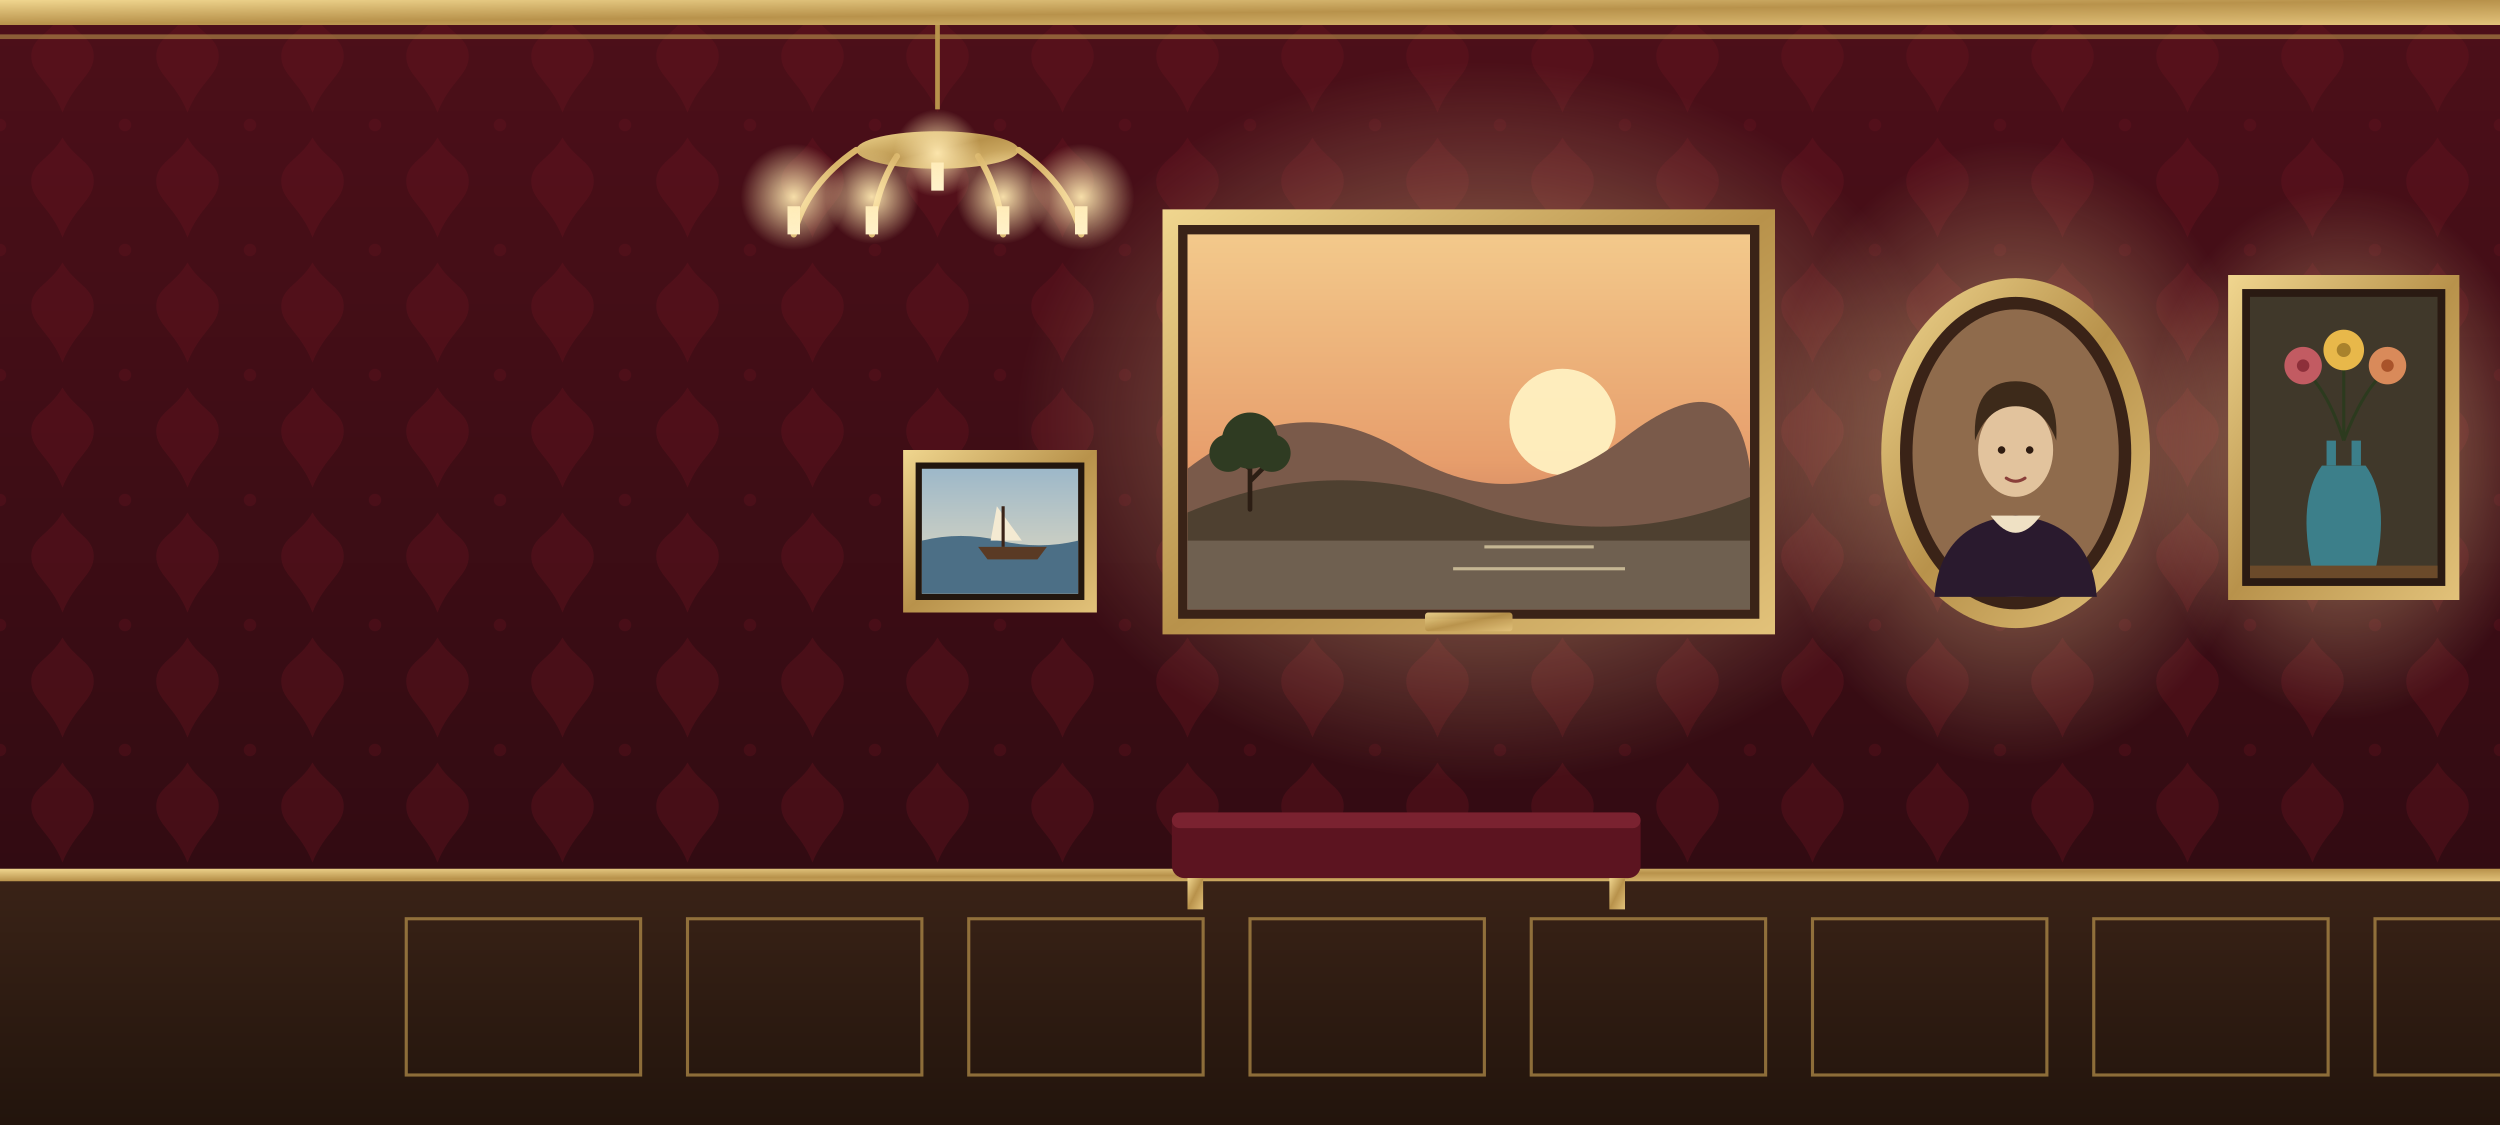
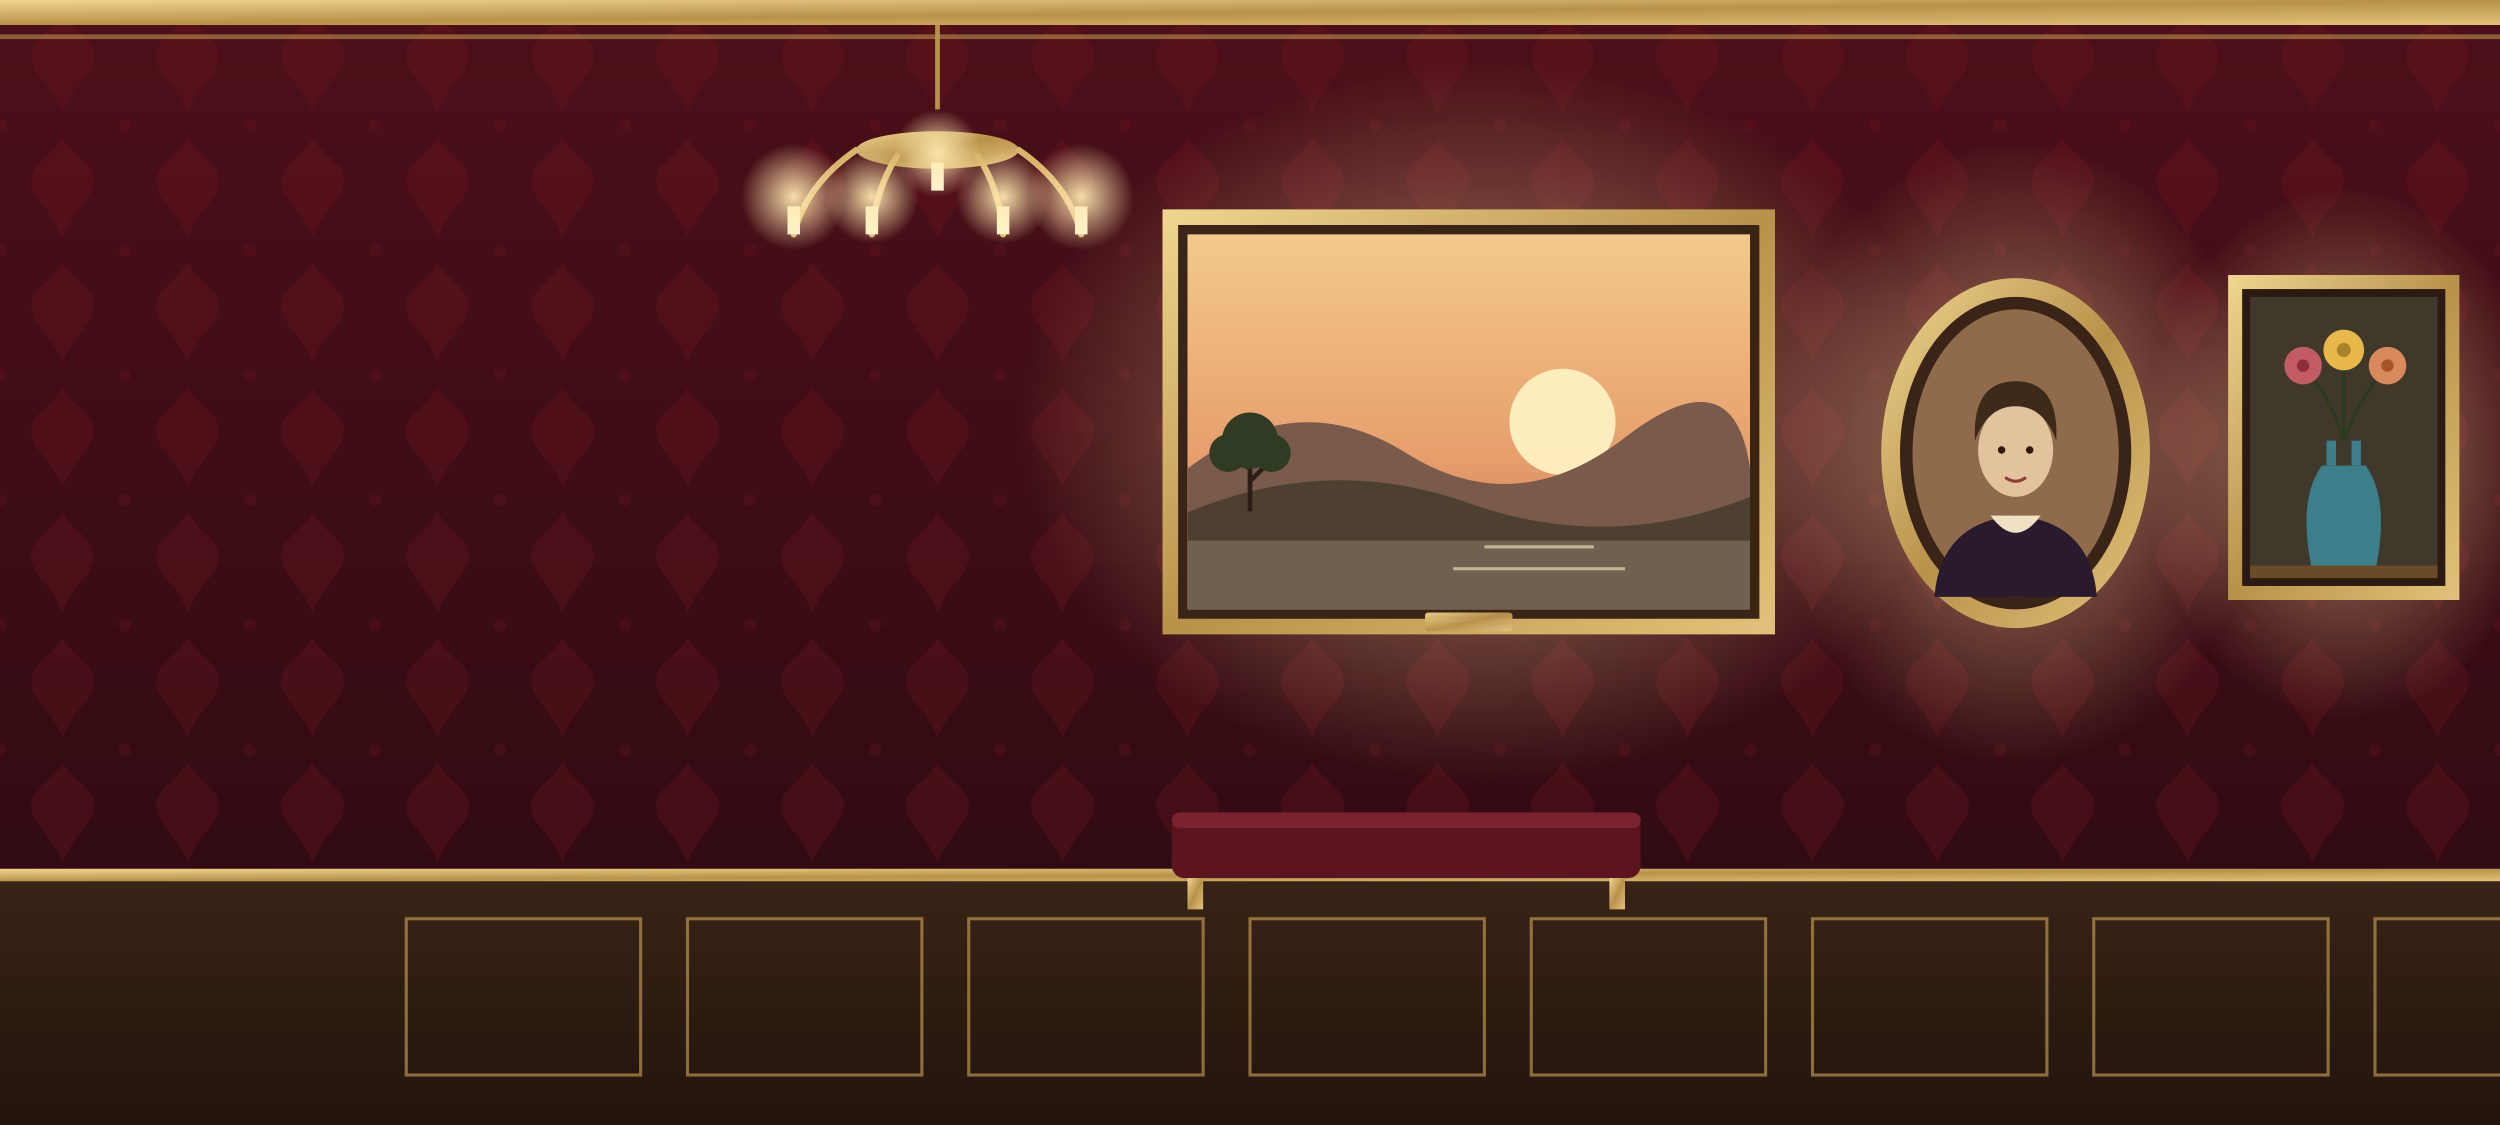
<svg xmlns="http://www.w3.org/2000/svg" viewBox="0 0 1600 720" preserveAspectRatio="xMaxYMid slice">
  <defs>
    <linearGradient id="parede" x1="0" y1="0" x2="0" y2="1">
      <stop offset="0" stop-color="#4d0f19" />
      <stop offset="1" stop-color="#2a0a10" />
    </linearGradient>
    <linearGradient id="ouro" x1="0" y1="0" x2="1" y2="1">
      <stop offset="0" stop-color="#f0d68f" />
      <stop offset="0.5" stop-color="#b8924b" />
      <stop offset="1" stop-color="#e2c27a" />
    </linearGradient>
    <linearGradient id="madeira" x1="0" y1="0" x2="0" y2="1">
      <stop offset="0" stop-color="#3a2317" />
      <stop offset="1" stop-color="#22140c" />
    </linearGradient>
    <linearGradient id="ceu" x1="0" y1="0" x2="0" y2="1">
      <stop offset="0" stop-color="#f3c98b" />
      <stop offset="0.6" stop-color="#e79e6c" />
      <stop offset="1" stop-color="#b96a55" />
    </linearGradient>
    <linearGradient id="ceu2" x1="0" y1="0" x2="0" y2="1">
      <stop offset="0" stop-color="#9db8c9" />
      <stop offset="1" stop-color="#e6dcc0" />
    </linearGradient>
    <radialGradient id="spot" cx="50%" cy="50%" r="50%">
      <stop offset="0" stop-color="#ffe2a0" stop-opacity="0.55" />
      <stop offset="1" stop-color="#ffe2a0" stop-opacity="0" />
    </radialGradient>
    <radialGradient id="brilho" cx="50%" cy="50%" r="50%">
      <stop offset="0" stop-color="#ffe9b0" stop-opacity="0.95" />
      <stop offset="1" stop-color="#ffe9b0" stop-opacity="0" />
    </radialGradient>
    <pattern id="damasco" width="80" height="80" patternUnits="userSpaceOnUse">
      <path d="M40 8 C48 22 60 24 60 36 C60 48 48 52 40 72 C32 52 20 48 20 36 C20 24 32 22 40 8 Z" fill="#6b1420" opacity="0.35" />
      <circle cx="0" cy="0" r="4" fill="#6b1420" opacity="0.3" />
      <circle cx="80" cy="0" r="4" fill="#6b1420" opacity="0.3" />
      <circle cx="0" cy="80" r="4" fill="#6b1420" opacity="0.3" />
      <circle cx="80" cy="80" r="4" fill="#6b1420" opacity="0.3" />
    </pattern>
  </defs>
  <rect width="1600" height="720" fill="url(#parede)" />
  <rect width="1600" height="560" fill="url(#damasco)" />
  <rect y="560" width="1600" height="160" fill="url(#madeira)" />
  <rect y="556" width="1600" height="8" fill="url(#ouro)" />
  <g fill="none" stroke="#b8924b" stroke-width="2" opacity="0.7">
    <rect x="620" y="588" width="150" height="100" />
    <rect x="800" y="588" width="150" height="100" />
    <rect x="980" y="588" width="150" height="100" />
    <rect x="1160" y="588" width="150" height="100" />
    <rect x="1340" y="588" width="150" height="100" />
    <rect x="1520" y="588" width="150" height="100" />
    <rect x="440" y="588" width="150" height="100" />
    <rect x="260" y="588" width="150" height="100" />
  </g>
  <rect width="1600" height="16" fill="url(#ouro)" />
  <rect y="22" width="1600" height="3" fill="#b8924b" opacity="0.6" />
  <g transform="translate(600 0)">
    <line x1="0" y1="16" x2="0" y2="70" stroke="#b8924b" stroke-width="3" />
    <ellipse cx="0" cy="96" rx="52" ry="12" fill="url(#ouro)" />
    <path d="M-52 96 Q-84 118 -92 150 M52 96 Q84 118 92 150 M-26 100 Q-40 122 -42 150 M26 100 Q40 122 42 150" fill="none" stroke="#d9b56a" stroke-width="4" stroke-linecap="round" />
    <g fill="#fff4d0">
      <rect x="-96" y="132" width="8" height="18" />
      <rect x="88" y="132" width="8" height="18" />
      <rect x="-46" y="132" width="8" height="18" />
      <rect x="38" y="132" width="8" height="18" />
      <rect x="-4" y="104" width="8" height="18" />
    </g>
    <g fill="url(#brilho)">
      <circle cx="-92" cy="126" r="34" />
      <circle cx="92" cy="126" r="34" />
      <circle cx="-42" cy="126" r="30" />
      <circle cx="42" cy="126" r="30" />
      <circle cx="0" cy="98" r="28" />
    </g>
  </g>
  <ellipse cx="950" cy="270" rx="300" ry="230" fill="url(#spot)" />
  <ellipse cx="1290" cy="290" rx="160" ry="200" fill="url(#spot)" />
  <ellipse cx="1500" cy="290" rx="130" ry="170" fill="url(#spot)" />
  <g transform="translate(760 150)">
    <rect x="-16" y="-16" width="392" height="272" fill="url(#ouro)" />
    <rect x="-6" y="-6" width="372" height="252" fill="#3a2317" />
    <rect width="360" height="240" fill="url(#ceu)" />
    <circle cx="240" cy="120" r="34" fill="#fff0c0" opacity="0.95" />
    <path d="M0 150 Q70 96 140 140 T280 130 T360 150 V240 H0 Z" fill="#7a5a4a" />
    <path d="M0 178 Q90 140 180 172 T360 168 V240 H0 Z" fill="#4e4030" />
    <rect y="196" width="360" height="44" fill="#8a7a6a" opacity="0.55" />
    <path d="M190 200 h70 M170 214 h110" stroke="#fff0c0" stroke-width="2" opacity="0.6" />
    <path d="M40 176 v-38 M40 150 l-14 -12 M40 158 l14 -14" stroke="#2c1e14" stroke-width="3" fill="none" stroke-linecap="round" />
    <circle cx="40" cy="132" r="18" fill="#2f3b22" />
    <circle cx="26" cy="140" r="12" fill="#2f3b22" />
    <circle cx="54" cy="140" r="12" fill="#2f3b22" />
  </g>
  <rect x="912" y="392" width="56" height="12" rx="2" fill="url(#ouro)" opacity="0.95" />
  <g transform="translate(1290 290)">
    <ellipse rx="86" ry="112" fill="url(#ouro)" />
    <ellipse rx="74" ry="100" fill="#3a2317" />
    <ellipse rx="66" ry="92" fill="#8f6b4c" />
    <path d="M-52 92 Q-48 44 0 40 Q48 44 52 92 Z" fill="#2a1a2e" />
    <path d="M-16 40 Q0 62 16 40 Z" fill="#efe1c4" />
    <ellipse cx="0" cy="-2" rx="24" ry="30" fill="#e2c39d" />
    <path d="M-26 -8 Q-28 -46 0 -46 Q28 -46 26 -8 Q18 -30 0 -30 Q-18 -30 -26 -8 Z" fill="#3d2a1a" />
    <circle cx="-9" cy="-2" r="2.4" fill="#2f1c11" />
    <circle cx="9" cy="-2" r="2.4" fill="#2f1c11" />
    <path d="M-6 16 Q0 20 6 16" stroke="#8a3f3a" stroke-width="2" fill="none" stroke-linecap="round" />
  </g>
  <g transform="translate(1440 190)">
    <rect x="-14" y="-14" width="148" height="208" fill="url(#ouro)" />
    <rect x="-5" y="-5" width="130" height="190" fill="#2a1a12" />
    <rect width="120" height="180" fill="#40382a" />
    <path d="M40 176 Q30 130 46 108 L74 108 Q90 130 80 176 Z" fill="#3c7f8a" />
    <path d="M52 108 V92 M68 108 V92" stroke="#3c7f8a" stroke-width="6" />
    <g stroke="#2c3a1e" stroke-width="2" fill="none">
      <path d="M60 92 Q50 60 34 46 M60 92 Q60 56 60 36 M60 92 Q72 60 88 46" />
    </g>
    <circle cx="34" cy="44" r="12" fill="#c25b62" />
    <circle cx="60" cy="34" r="13" fill="#e8b84a" />
    <circle cx="88" cy="44" r="12" fill="#d98a5a" />
    <circle cx="34" cy="44" r="4" fill="#8d2f3a" />
    <circle cx="60" cy="34" r="4.5" fill="#a9822c" />
    <circle cx="88" cy="44" r="4" fill="#a9532a" />
    <rect y="172" width="120" height="8" fill="#6b4a2a" />
  </g>
-   <g transform="translate(590 300)">
-     <rect x="-12" y="-12" width="124" height="104" fill="url(#ouro)" />
-     <rect x="-4" y="-4" width="108" height="88" fill="#22160e" />
-     <rect width="100" height="80" fill="url(#ceu2)" />
-     <path d="M0 46 Q25 40 50 46 T100 46 V80 H0 Z" fill="#4c6f86" />
-     <path d="M44 46 l4 -22 l16 22 Z" fill="#f4ead2" />
-     <path d="M52 24 v26" stroke="#3a2317" stroke-width="2" />
-     <path d="M36 50 h44 l-6 8 h-32 Z" fill="#5a3a24" />
-   </g>
  <g transform="translate(900 520)">
    <rect x="-150" y="0" width="300" height="42" rx="8" fill="#5c1420" />
    <rect x="-150" y="0" width="300" height="10" rx="5" fill="#7a2230" />
    <rect x="-140" y="42" width="10" height="20" fill="url(#ouro)" />
    <rect x="130" y="42" width="10" height="20" fill="url(#ouro)" />
  </g>
</svg>
